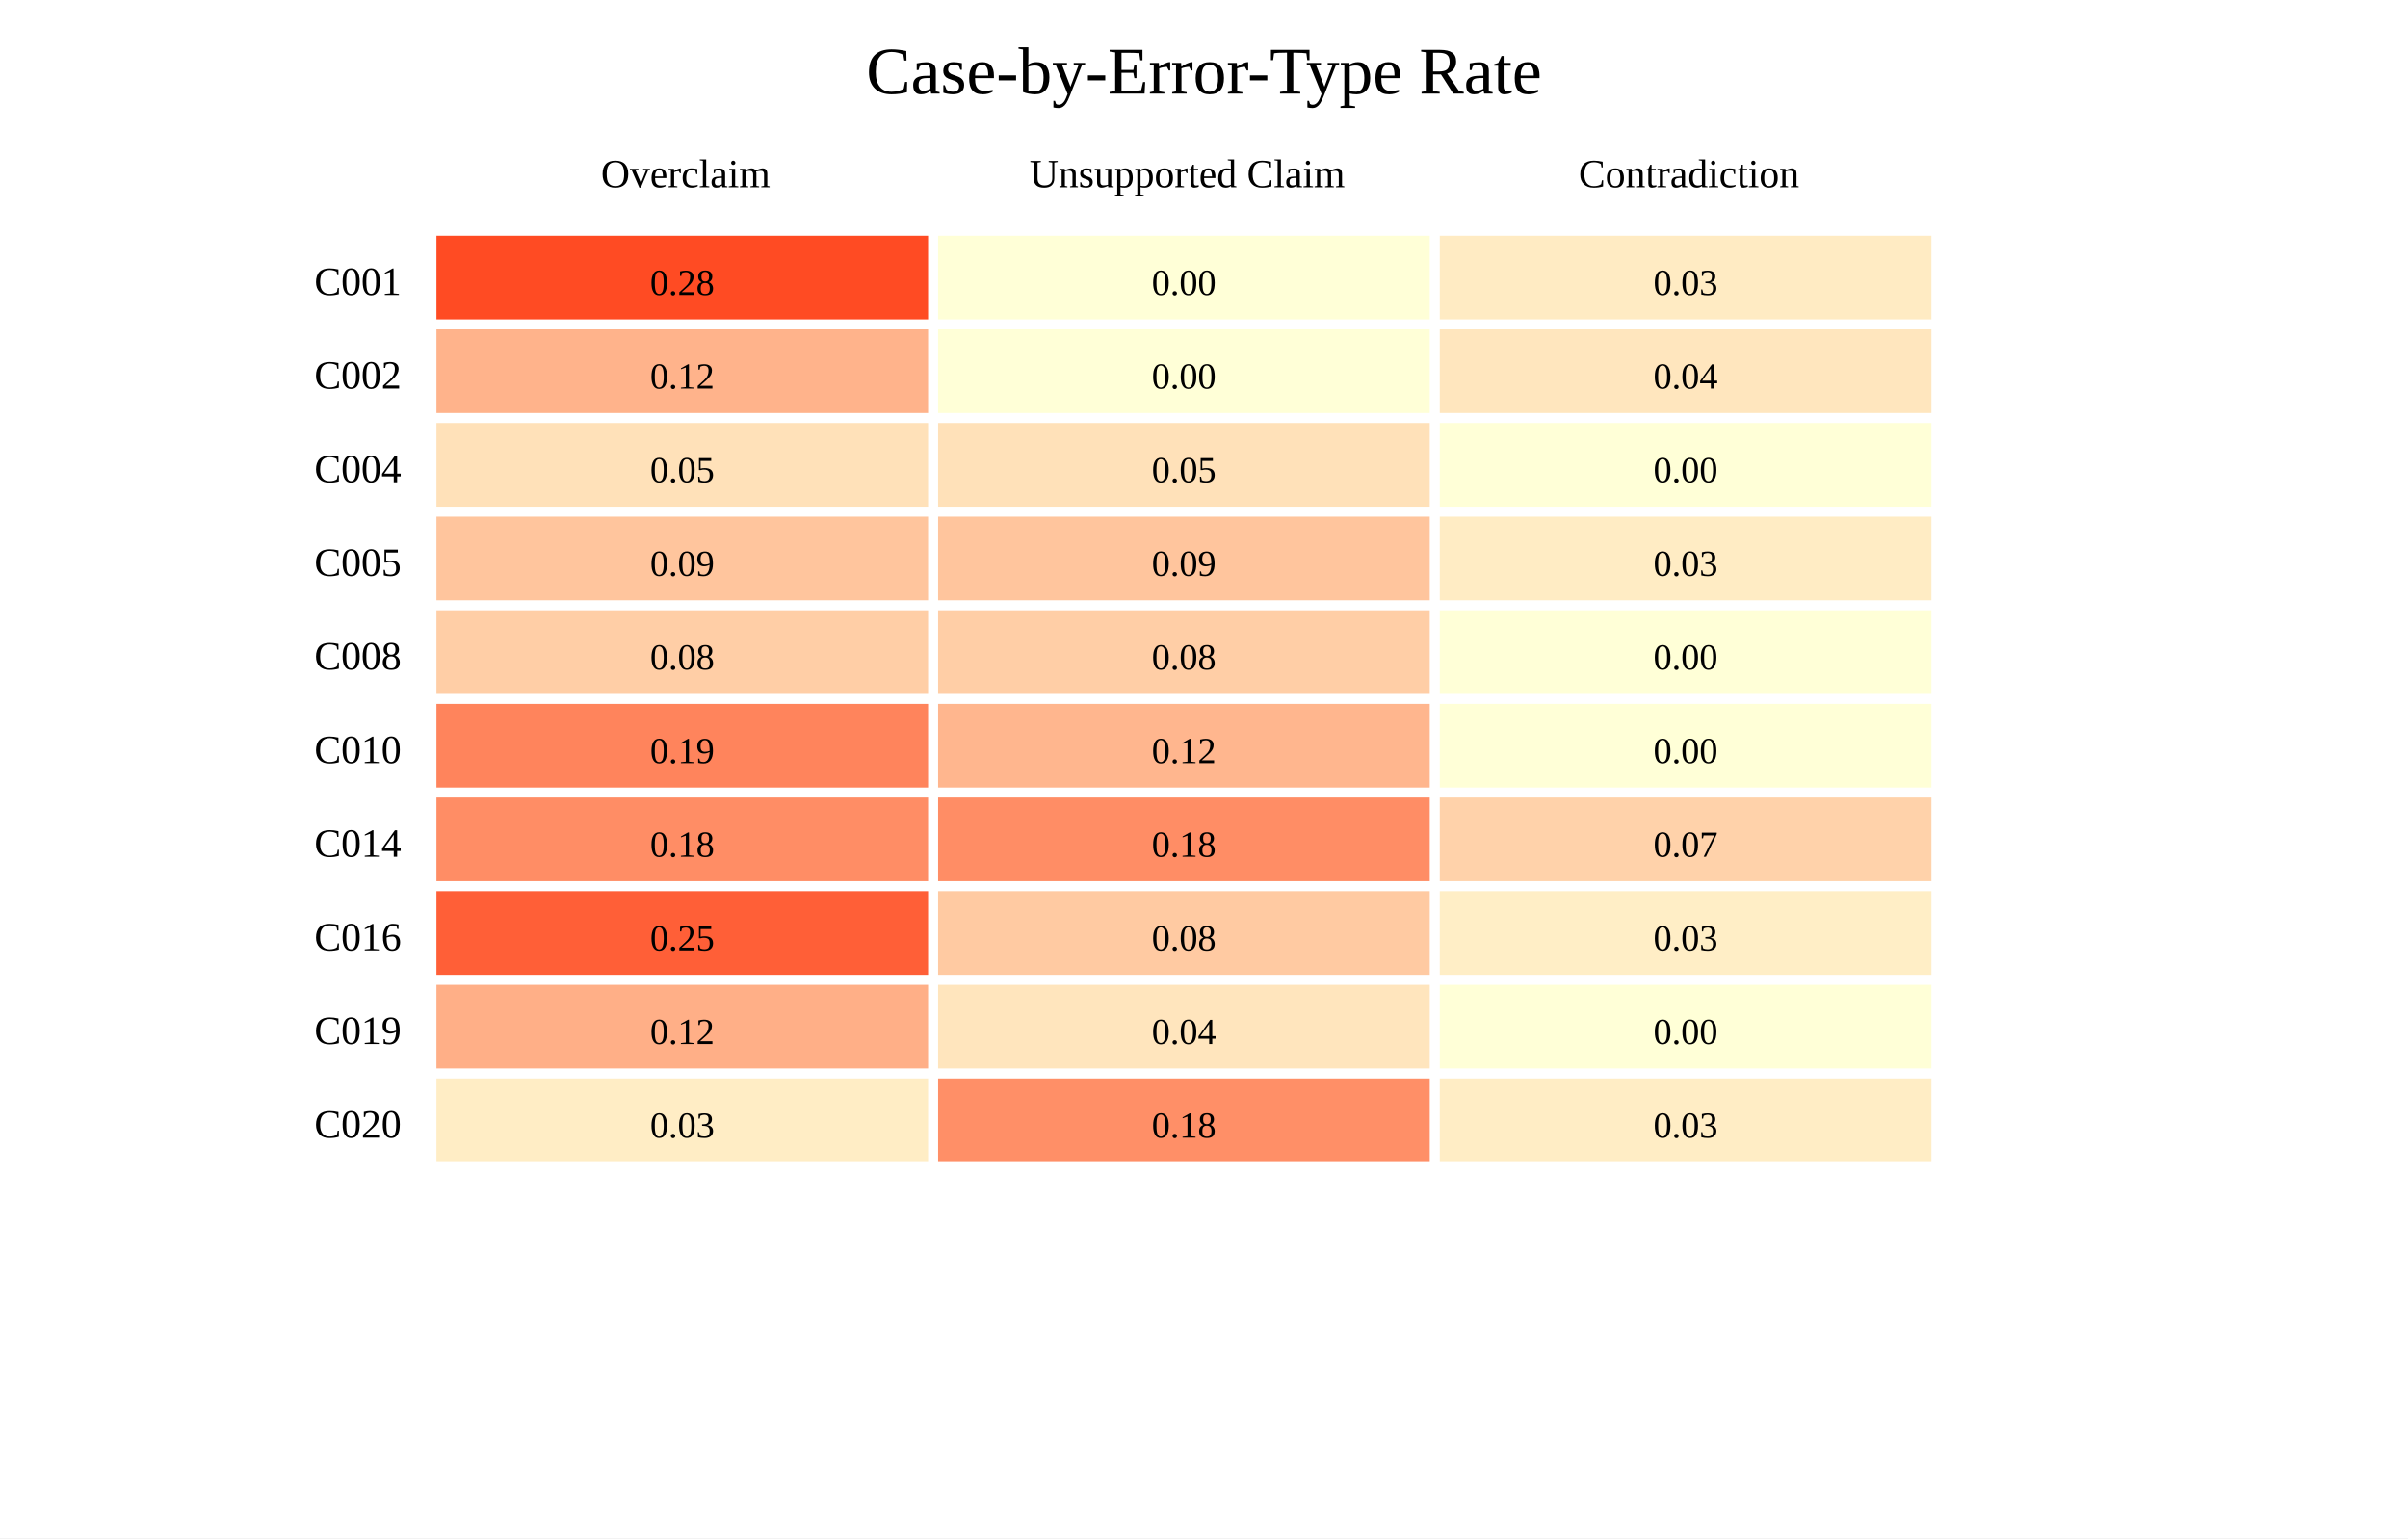
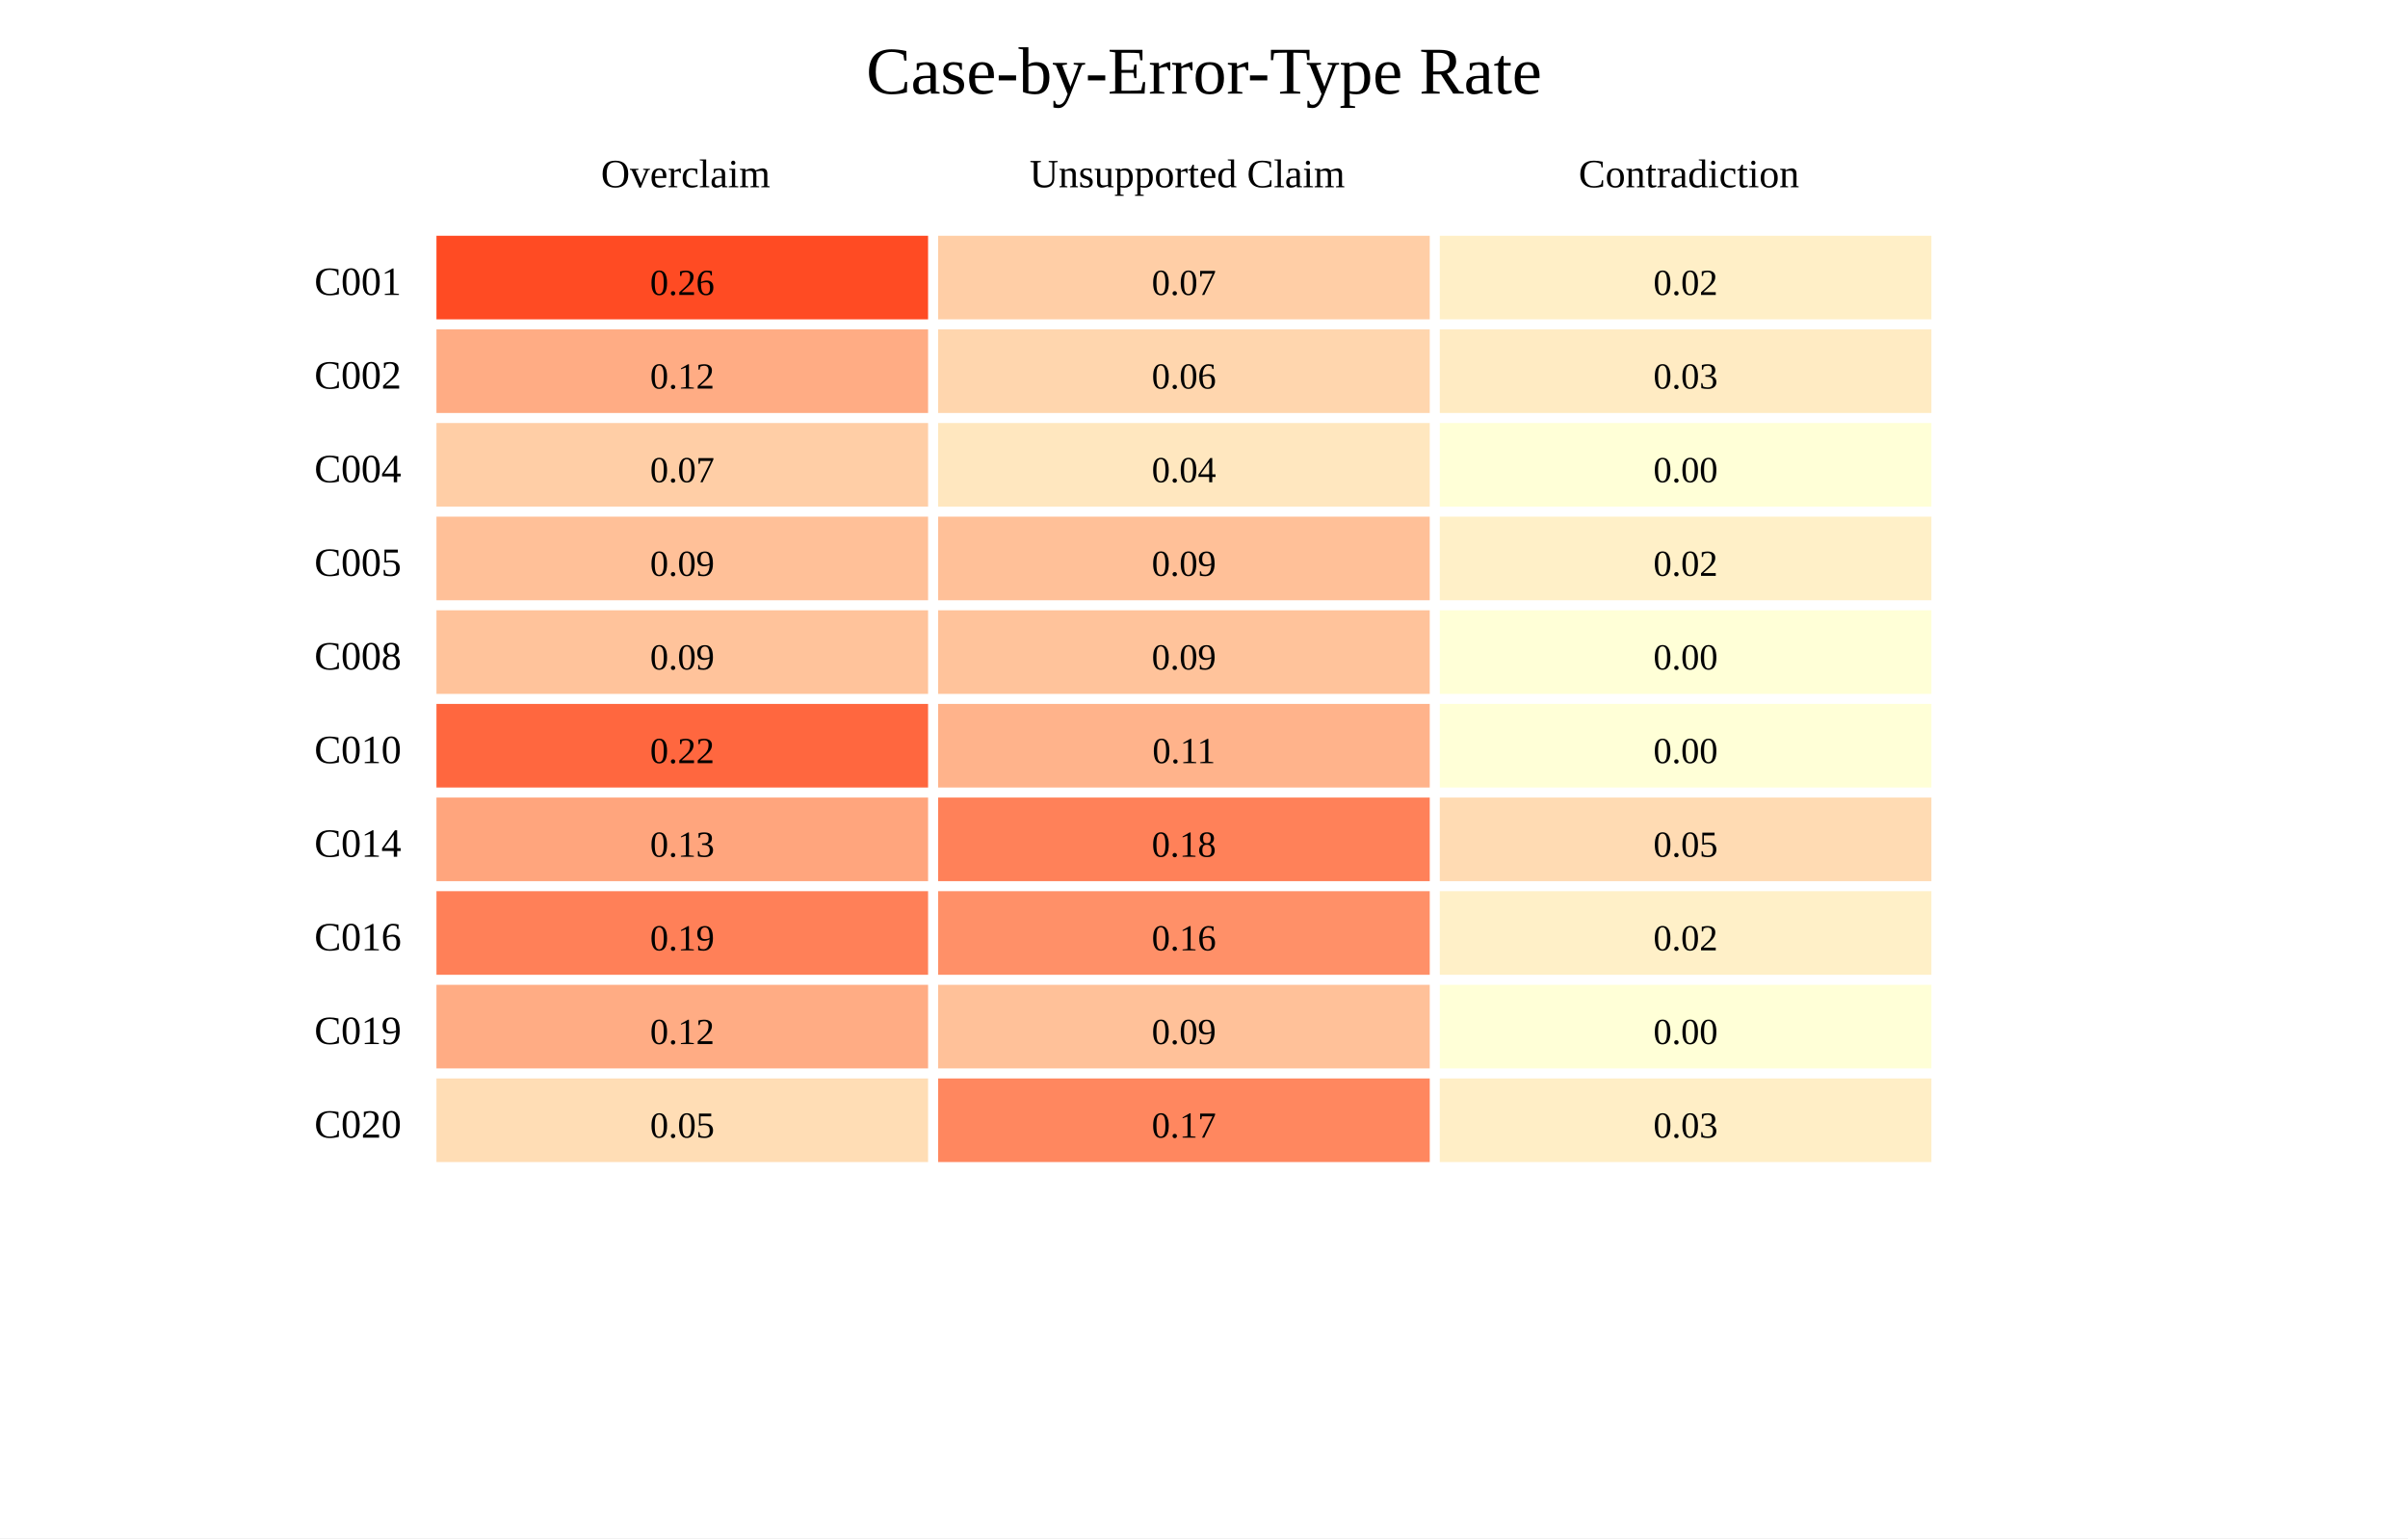
<svg xmlns="http://www.w3.org/2000/svg" width="720" height="460" viewBox="0 0 720 460">
  <rect width="100%" height="100%" fill="white" />
  <text x="360.0" y="28" text-anchor="middle" font-size="20">Case-by-Error-Type Rate</text>
  <text x="205.0" y="56" text-anchor="middle" font-size="12">Overclaim</text>
  <text x="355.0" y="56" text-anchor="middle" font-size="12">Unsupported Claim</text>
  <text x="505.0" y="56" text-anchor="middle" font-size="12">Contradiction</text>
  <text x="120" y="88.2" text-anchor="end" font-size="12">C001</text>
  <rect x="130" y="70" width="148" height="26" fill="rgb(255,75,35)" stroke="#ffffff" />
-   <text x="204.0" y="88.2" text-anchor="middle" font-size="11">0.28</text>
-   <rect x="280" y="70" width="148" height="26" fill="rgb(255,255,215)" stroke="#ffffff" />
-   <text x="354.0" y="88.2" text-anchor="middle" font-size="11">0.00</text>
-   <rect x="430" y="70" width="148" height="26" fill="rgb(255,235,195)" stroke="#ffffff" />
-   <text x="504.0" y="88.2" text-anchor="middle" font-size="11">0.03</text>
+   <text x="204.0" y="88.2" text-anchor="middle" font-size="11">0.26</text>
+   <rect x="280" y="70" width="148" height="26" fill="rgb(255,206,166)" stroke="#ffffff" />
+   <text x="354.0" y="88.2" text-anchor="middle" font-size="11">0.07</text>
+   <rect x="430" y="70" width="148" height="26" fill="rgb(255,239,199)" stroke="#ffffff" />
+   <text x="504.0" y="88.2" text-anchor="middle" font-size="11">0.02</text>
  <text x="120" y="116.2" text-anchor="end" font-size="12">C002</text>
-   <rect x="130" y="98" width="148" height="26" fill="rgb(255,179,139)" stroke="#ffffff" />
+   <rect x="130" y="98" width="148" height="26" fill="rgb(255,172,132)" stroke="#ffffff" />
  <text x="204.0" y="116.2" text-anchor="middle" font-size="11">0.12</text>
-   <rect x="280" y="98" width="148" height="26" fill="rgb(255,255,215)" stroke="#ffffff" />
-   <text x="354.0" y="116.2" text-anchor="middle" font-size="11">0.00</text>
-   <rect x="430" y="98" width="148" height="26" fill="rgb(255,230,190)" stroke="#ffffff" />
-   <text x="504.0" y="116.2" text-anchor="middle" font-size="11">0.04</text>
+   <rect x="280" y="98" width="148" height="26" fill="rgb(255,214,174)" stroke="#ffffff" />
+   <text x="354.0" y="116.2" text-anchor="middle" font-size="11">0.06</text>
+   <rect x="430" y="98" width="148" height="26" fill="rgb(255,235,195)" stroke="#ffffff" />
+   <text x="504.0" y="116.2" text-anchor="middle" font-size="11">0.03</text>
  <text x="120" y="144.2" text-anchor="end" font-size="12">C004</text>
-   <rect x="130" y="126" width="148" height="26" fill="rgb(255,225,185)" stroke="#ffffff" />
-   <text x="204.0" y="144.2" text-anchor="middle" font-size="11">0.05</text>
-   <rect x="280" y="126" width="148" height="26" fill="rgb(255,225,185)" stroke="#ffffff" />
-   <text x="354.0" y="144.2" text-anchor="middle" font-size="11">0.05</text>
+   <rect x="130" y="126" width="148" height="26" fill="rgb(255,206,166)" stroke="#ffffff" />
+   <text x="204.0" y="144.2" text-anchor="middle" font-size="11">0.07</text>
+   <rect x="280" y="126" width="148" height="26" fill="rgb(255,231,191)" stroke="#ffffff" />
+   <text x="354.0" y="144.2" text-anchor="middle" font-size="11">0.04</text>
  <rect x="430" y="126" width="148" height="26" fill="rgb(255,255,215)" stroke="#ffffff" />
  <text x="504.0" y="144.2" text-anchor="middle" font-size="11">0.00</text>
  <text x="120" y="172.2" text-anchor="end" font-size="12">C005</text>
-   <rect x="130" y="154" width="148" height="26" fill="rgb(255,197,157)" stroke="#ffffff" />
+   <rect x="130" y="154" width="148" height="26" fill="rgb(255,192,152)" stroke="#ffffff" />
  <text x="204.0" y="172.2" text-anchor="middle" font-size="11">0.09</text>
-   <rect x="280" y="154" width="148" height="26" fill="rgb(255,197,157)" stroke="#ffffff" />
+   <rect x="280" y="154" width="148" height="26" fill="rgb(255,192,152)" stroke="#ffffff" />
  <text x="354.0" y="172.2" text-anchor="middle" font-size="11">0.09</text>
-   <rect x="430" y="154" width="148" height="26" fill="rgb(255,236,196)" stroke="#ffffff" />
-   <text x="504.0" y="172.2" text-anchor="middle" font-size="11">0.03</text>
+   <rect x="430" y="154" width="148" height="26" fill="rgb(255,240,200)" stroke="#ffffff" />
+   <text x="504.0" y="172.2" text-anchor="middle" font-size="11">0.02</text>
  <text x="120" y="200.2" text-anchor="end" font-size="12">C008</text>
-   <rect x="130" y="182" width="148" height="26" fill="rgb(255,206,166)" stroke="#ffffff" />
-   <text x="204.0" y="200.2" text-anchor="middle" font-size="11">0.08</text>
-   <rect x="280" y="182" width="148" height="26" fill="rgb(255,206,166)" stroke="#ffffff" />
-   <text x="354.0" y="200.2" text-anchor="middle" font-size="11">0.08</text>
+   <rect x="130" y="182" width="148" height="26" fill="rgb(255,195,155)" stroke="#ffffff" />
+   <text x="204.0" y="200.2" text-anchor="middle" font-size="11">0.09</text>
+   <rect x="280" y="182" width="148" height="26" fill="rgb(255,195,155)" stroke="#ffffff" />
+   <text x="354.0" y="200.2" text-anchor="middle" font-size="11">0.09</text>
  <rect x="430" y="182" width="148" height="26" fill="rgb(255,255,215)" stroke="#ffffff" />
  <text x="504.0" y="200.2" text-anchor="middle" font-size="11">0.00</text>
  <text x="120" y="228.2" text-anchor="end" font-size="12">C010</text>
-   <rect x="130" y="210" width="148" height="26" fill="rgb(255,132,92)" stroke="#ffffff" />
-   <text x="204.0" y="228.2" text-anchor="middle" font-size="11">0.19</text>
-   <rect x="280" y="210" width="148" height="26" fill="rgb(255,182,142)" stroke="#ffffff" />
-   <text x="354.0" y="228.2" text-anchor="middle" font-size="11">0.12</text>
+   <rect x="130" y="210" width="148" height="26" fill="rgb(255,103,63)" stroke="#ffffff" />
+   <text x="204.0" y="228.2" text-anchor="middle" font-size="11">0.22</text>
+   <rect x="280" y="210" width="148" height="26" fill="rgb(255,179,139)" stroke="#ffffff" />
+   <text x="354.0" y="228.2" text-anchor="middle" font-size="11">0.11</text>
  <rect x="430" y="210" width="148" height="26" fill="rgb(255,255,215)" stroke="#ffffff" />
  <text x="504.0" y="228.2" text-anchor="middle" font-size="11">0.00</text>
  <text x="120" y="256.2" text-anchor="end" font-size="12">C014</text>
-   <rect x="130" y="238" width="148" height="26" fill="rgb(255,141,101)" stroke="#ffffff" />
-   <text x="204.0" y="256.2" text-anchor="middle" font-size="11">0.18</text>
-   <rect x="280" y="238" width="148" height="26" fill="rgb(255,141,101)" stroke="#ffffff" />
+   <rect x="130" y="238" width="148" height="26" fill="rgb(255,165,125)" stroke="#ffffff" />
+   <text x="204.0" y="256.2" text-anchor="middle" font-size="11">0.13</text>
+   <rect x="280" y="238" width="148" height="26" fill="rgb(255,129,89)" stroke="#ffffff" />
  <text x="354.0" y="256.2" text-anchor="middle" font-size="11">0.18</text>
-   <rect x="430" y="238" width="148" height="26" fill="rgb(255,210,170)" stroke="#ffffff" />
-   <text x="504.0" y="256.2" text-anchor="middle" font-size="11">0.07</text>
+   <rect x="430" y="238" width="148" height="26" fill="rgb(255,219,179)" stroke="#ffffff" />
+   <text x="504.0" y="256.2" text-anchor="middle" font-size="11">0.05</text>
  <text x="120" y="284.2" text-anchor="end" font-size="12">C016</text>
-   <rect x="130" y="266" width="148" height="26" fill="rgb(255,95,55)" stroke="#ffffff" />
-   <text x="204.0" y="284.2" text-anchor="middle" font-size="11">0.25</text>
-   <rect x="280" y="266" width="148" height="26" fill="rgb(255,202,162)" stroke="#ffffff" />
-   <text x="354.0" y="284.2" text-anchor="middle" font-size="11">0.08</text>
-   <rect x="430" y="266" width="148" height="26" fill="rgb(255,238,198)" stroke="#ffffff" />
-   <text x="504.0" y="284.2" text-anchor="middle" font-size="11">0.03</text>
+   <rect x="130" y="266" width="148" height="26" fill="rgb(255,128,88)" stroke="#ffffff" />
+   <text x="204.0" y="284.2" text-anchor="middle" font-size="11">0.19</text>
+   <rect x="280" y="266" width="148" height="26" fill="rgb(255,144,104)" stroke="#ffffff" />
+   <text x="354.0" y="284.2" text-anchor="middle" font-size="11">0.16</text>
+   <rect x="430" y="266" width="148" height="26" fill="rgb(255,240,200)" stroke="#ffffff" />
+   <text x="504.0" y="284.2" text-anchor="middle" font-size="11">0.02</text>
  <text x="120" y="312.2" text-anchor="end" font-size="12">C019</text>
-   <rect x="130" y="294" width="148" height="26" fill="rgb(255,175,135)" stroke="#ffffff" />
+   <rect x="130" y="294" width="148" height="26" fill="rgb(255,172,132)" stroke="#ffffff" />
  <text x="204.0" y="312.2" text-anchor="middle" font-size="11">0.12</text>
-   <rect x="280" y="294" width="148" height="26" fill="rgb(255,229,189)" stroke="#ffffff" />
-   <text x="354.0" y="312.2" text-anchor="middle" font-size="11">0.04</text>
+   <rect x="280" y="294" width="148" height="26" fill="rgb(255,193,153)" stroke="#ffffff" />
+   <text x="354.0" y="312.2" text-anchor="middle" font-size="11">0.09</text>
  <rect x="430" y="294" width="148" height="26" fill="rgb(255,255,215)" stroke="#ffffff" />
  <text x="504.0" y="312.2" text-anchor="middle" font-size="11">0.00</text>
  <text x="120" y="340.2" text-anchor="end" font-size="12">C020</text>
-   <rect x="130" y="322" width="148" height="26" fill="rgb(255,237,197)" stroke="#ffffff" />
-   <text x="204.0" y="340.2" text-anchor="middle" font-size="11">0.03</text>
-   <rect x="280" y="322" width="148" height="26" fill="rgb(255,143,103)" stroke="#ffffff" />
-   <text x="354.0" y="340.2" text-anchor="middle" font-size="11">0.18</text>
-   <rect x="430" y="322" width="148" height="26" fill="rgb(255,237,197)" stroke="#ffffff" />
+   <rect x="130" y="322" width="148" height="26" fill="rgb(255,221,181)" stroke="#ffffff" />
+   <text x="204.0" y="340.2" text-anchor="middle" font-size="11">0.05</text>
+   <rect x="280" y="322" width="148" height="26" fill="rgb(255,135,95)" stroke="#ffffff" />
+   <text x="354.0" y="340.2" text-anchor="middle" font-size="11">0.17</text>
+   <rect x="430" y="322" width="148" height="26" fill="rgb(255,238,198)" stroke="#ffffff" />
  <text x="504.0" y="340.2" text-anchor="middle" font-size="11">0.03</text>
</svg>
